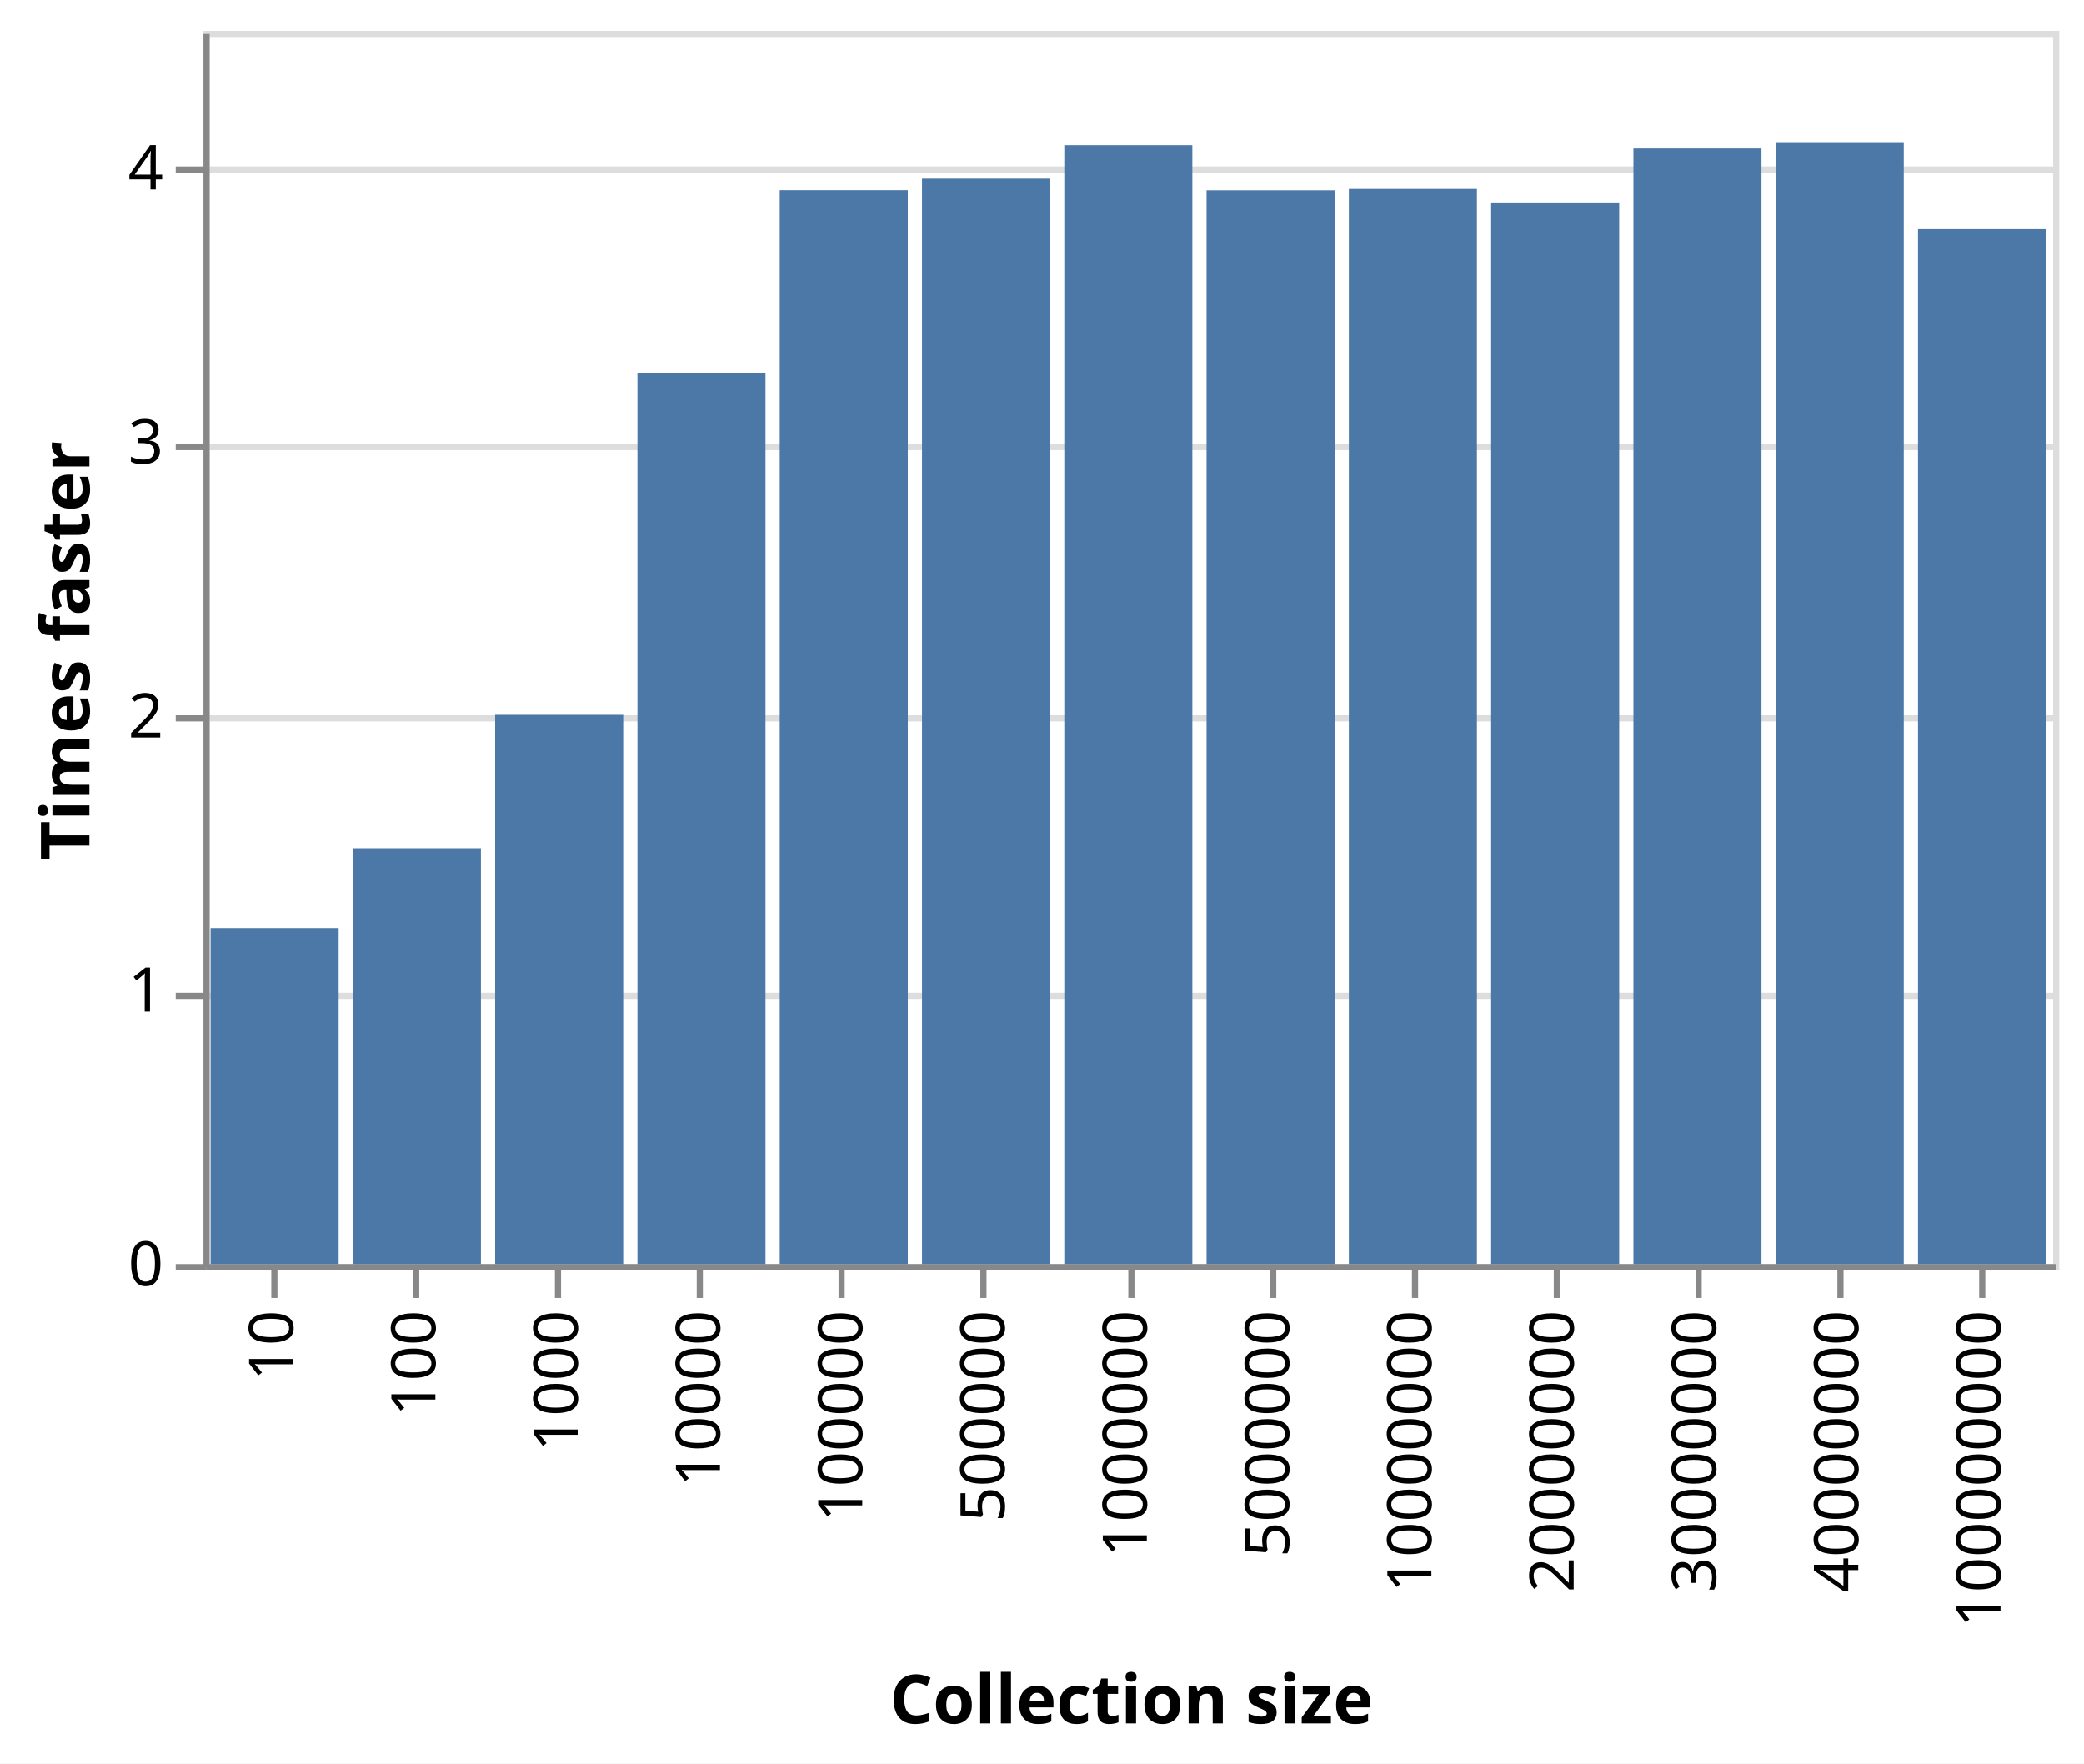
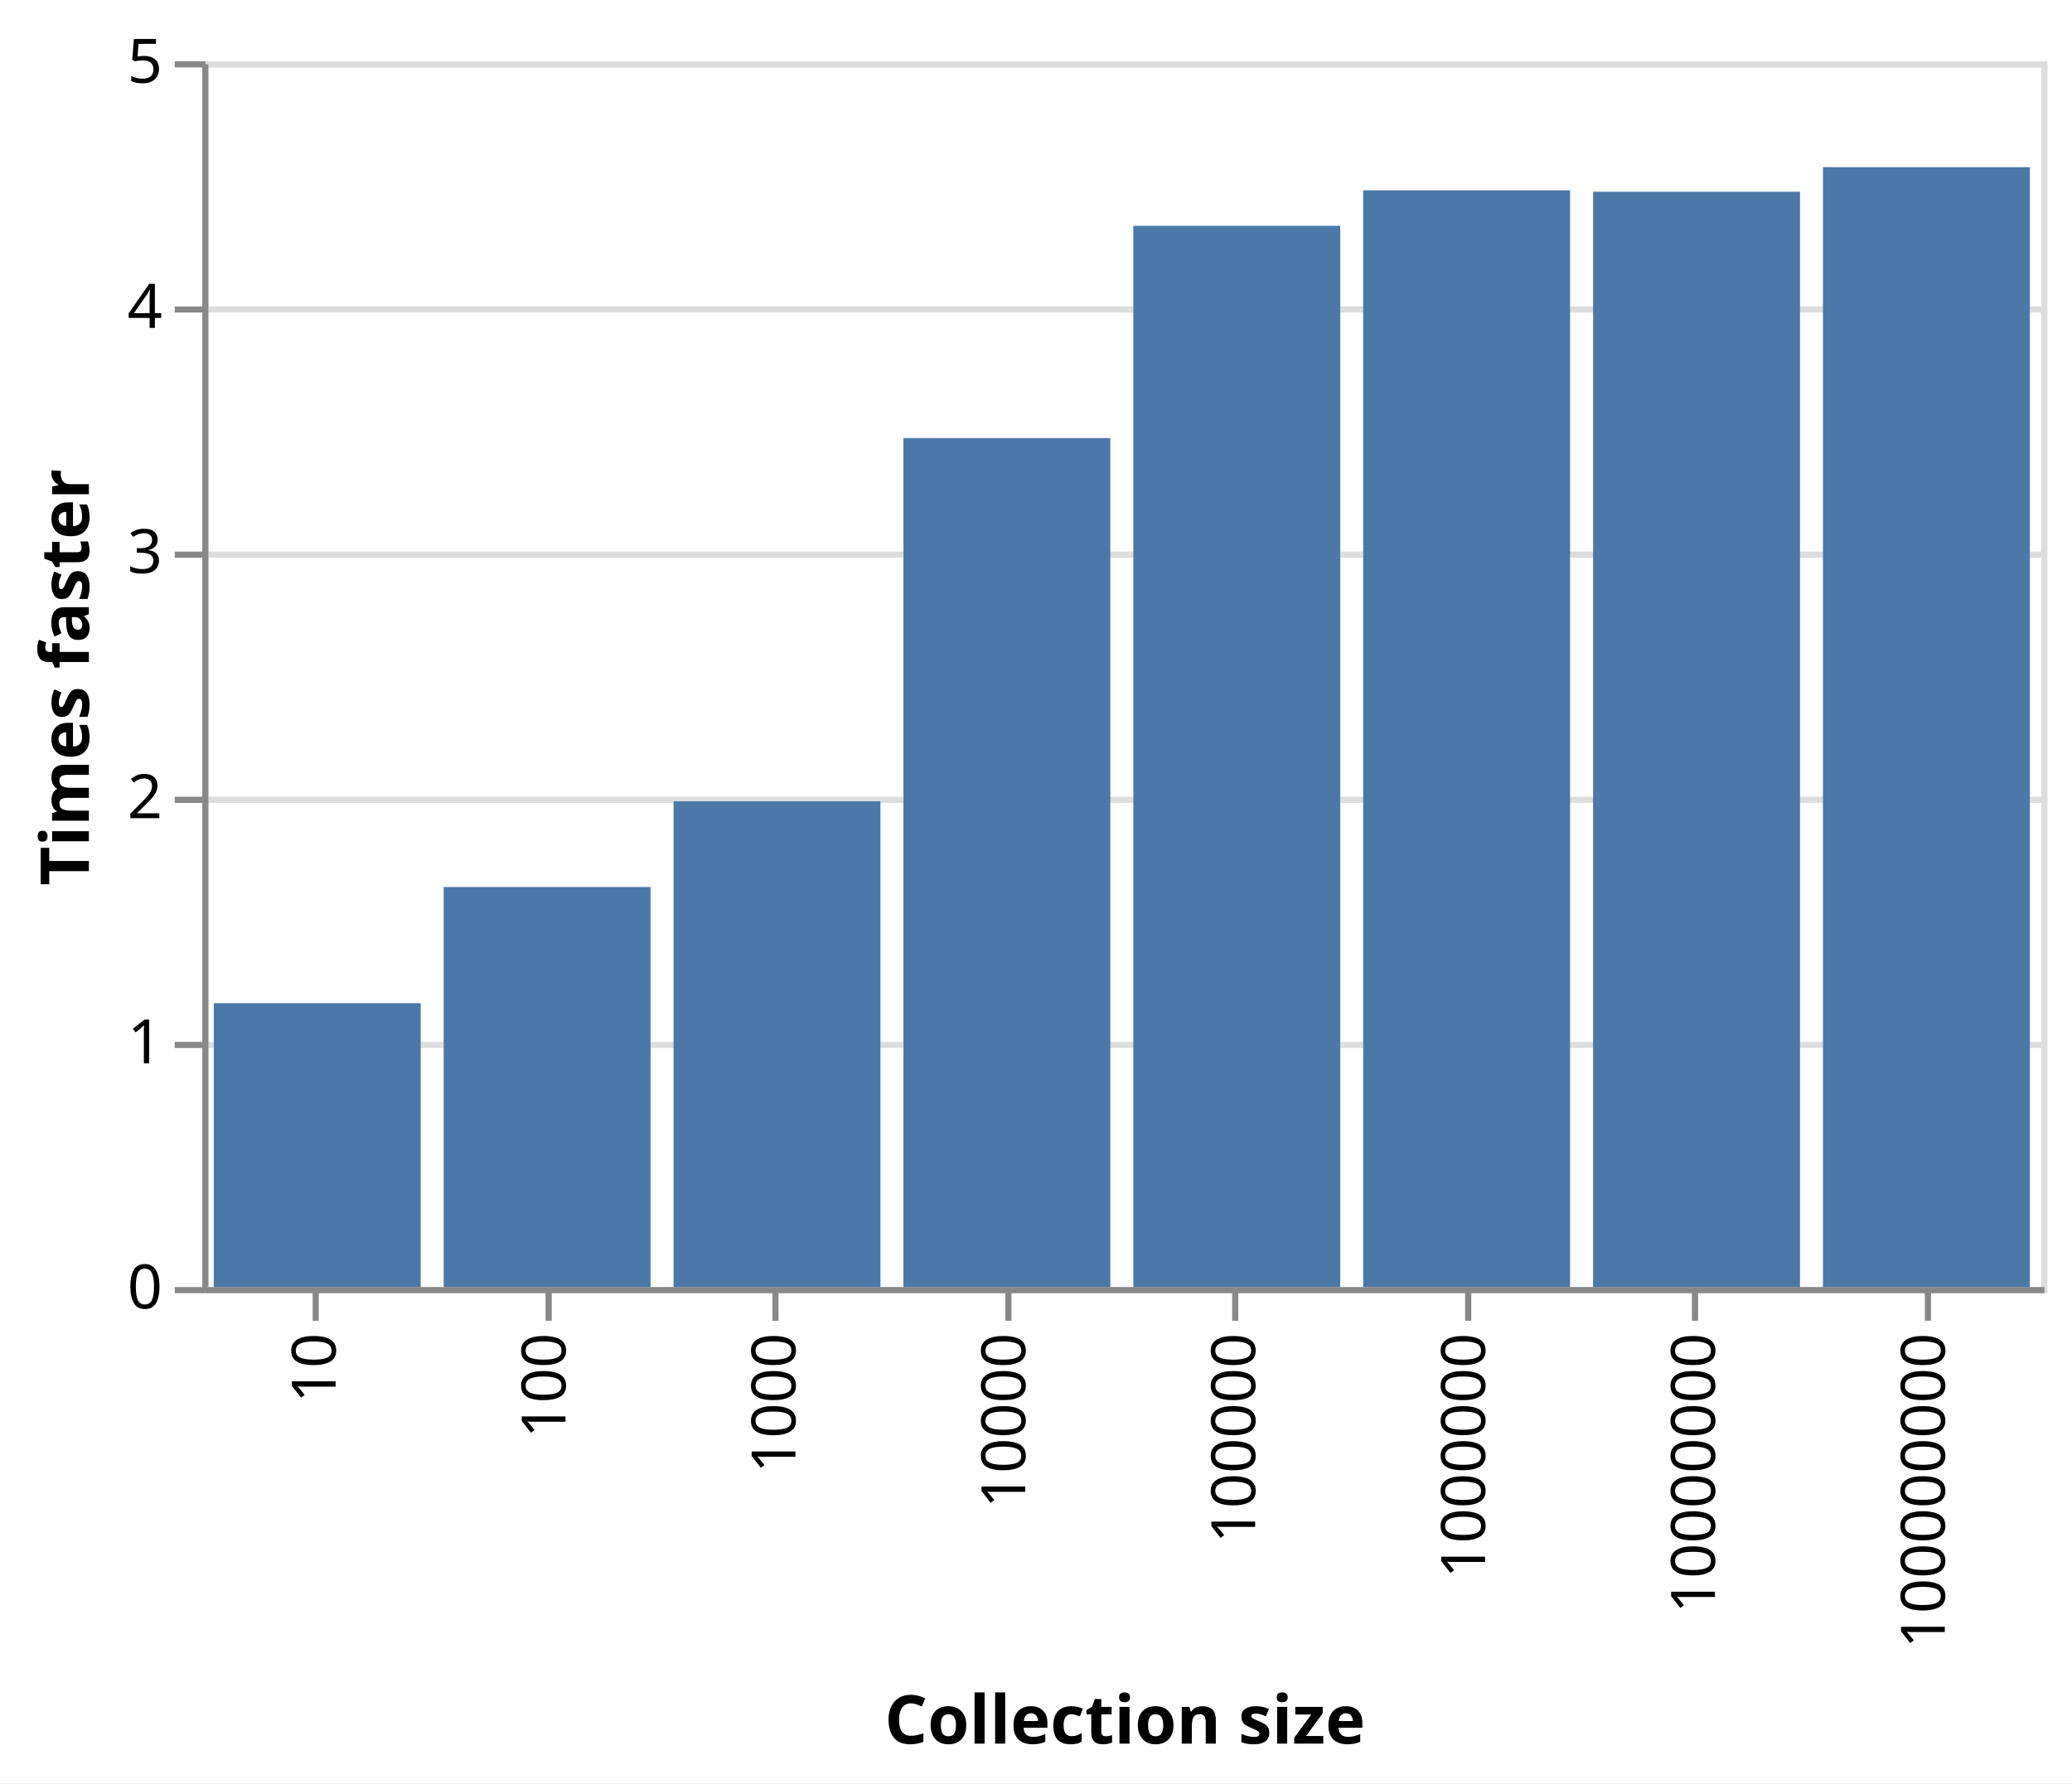
- <svg xmlns="http://www.w3.org/2000/svg" class="marks" width="338" height="286" viewBox="0 0 338 286" version="1.1">
-   <rect width="338" height="286" style="fill: white;" />
-   <g transform="translate(33,5)">
+ <svg xmlns="http://www.w3.org/2000/svg" class="marks" width="338" height="291" viewBox="0 0 338 291" version="1.1">
+   <rect width="338" height="291" style="fill: white;" />
+   <g transform="translate(33,10)">
    <g class="mark-group role-frame root">
      <g transform="translate(0,0)">
        <path class="background" d="M0.5,0.5h300v200h-300Z" style="fill: none; stroke: #ddd;" />
        <g>
          <g class="mark-group role-axis">
            <g transform="translate(0.5,0.5)">
              <path class="background" d="M0,0h0v0h0Z" style="pointer-events: none; fill: none;" />
              <g>
                <g class="mark-rule role-axis-grid" style="pointer-events: none;">
                  <line transform="translate(0,200)" x2="300" y2="0" style="fill: none; stroke: #ddd; stroke-width: 1; opacity: 1;" />
-                   <line transform="translate(0,156)" x2="300" y2="0" style="fill: none; stroke: #ddd; stroke-width: 1; opacity: 1;" />
-                   <line transform="translate(0,111)" x2="300" y2="0" style="fill: none; stroke: #ddd; stroke-width: 1; opacity: 1;" />
-                   <line transform="translate(0,67)" x2="300" y2="0" style="fill: none; stroke: #ddd; stroke-width: 1; opacity: 1;" />
-                   <line transform="translate(0,22)" x2="300" y2="0" style="fill: none; stroke: #ddd; stroke-width: 1; opacity: 1;" />
+                   <line transform="translate(0,160)" x2="300" y2="0" style="fill: none; stroke: #ddd; stroke-width: 1; opacity: 1;" />
+                   <line transform="translate(0,120)" x2="300" y2="0" style="fill: none; stroke: #ddd; stroke-width: 1; opacity: 1;" />
+                   <line transform="translate(0,80)" x2="300" y2="0" style="fill: none; stroke: #ddd; stroke-width: 1; opacity: 1;" />
+                   <line transform="translate(0,40)" x2="300" y2="0" style="fill: none; stroke: #ddd; stroke-width: 1; opacity: 1;" />
+                   <line transform="translate(0,0)" x2="300" y2="0" style="fill: none; stroke: #ddd; stroke-width: 1; opacity: 1;" />
                </g>
              </g>
              <path class="foreground" d="" style="pointer-events: none; display: none; fill: none;" />
            </g>
          </g>
          <g class="mark-group role-axis">
            <g transform="translate(0.5,200.5)">
              <path class="background" d="M0,0h0v0h0Z" style="pointer-events: none; fill: none;" />
              <g>
                <g class="mark-rule role-axis-tick" style="pointer-events: none;">
-                   <line transform="translate(11,0)" x2="0" y2="5" style="fill: none; stroke: #888; stroke-width: 1; opacity: 1;" />
-                   <line transform="translate(34,0)" x2="0" y2="5" style="fill: none; stroke: #888; stroke-width: 1; opacity: 1;" />
-                   <line transform="translate(57,0)" x2="0" y2="5" style="fill: none; stroke: #888; stroke-width: 1; opacity: 1;" />
-                   <line transform="translate(80,0)" x2="0" y2="5" style="fill: none; stroke: #888; stroke-width: 1; opacity: 1;" />
-                   <line transform="translate(103,0)" x2="0" y2="5" style="fill: none; stroke: #888; stroke-width: 1; opacity: 1;" />
-                   <line transform="translate(126,0)" x2="0" y2="5" style="fill: none; stroke: #888; stroke-width: 1; opacity: 1;" />
-                   <line transform="translate(150,0)" x2="0" y2="5" style="fill: none; stroke: #888; stroke-width: 1; opacity: 1;" />
-                   <line transform="translate(173,0)" x2="0" y2="5" style="fill: none; stroke: #888; stroke-width: 1; opacity: 1;" />
-                   <line transform="translate(196,0)" x2="0" y2="5" style="fill: none; stroke: #888; stroke-width: 1; opacity: 1;" />
-                   <line transform="translate(219,0)" x2="0" y2="5" style="fill: none; stroke: #888; stroke-width: 1; opacity: 1;" />
-                   <line transform="translate(242,0)" x2="0" y2="5" style="fill: none; stroke: #888; stroke-width: 1; opacity: 1;" />
-                   <line transform="translate(265,0)" x2="0" y2="5" style="fill: none; stroke: #888; stroke-width: 1; opacity: 1;" />
-                   <line transform="translate(288,0)" x2="0" y2="5" style="fill: none; stroke: #888; stroke-width: 1; opacity: 1;" />
+                   <line transform="translate(18,0)" x2="0" y2="5" style="fill: none; stroke: #888; stroke-width: 1; opacity: 1;" />
+                   <line transform="translate(56,0)" x2="0" y2="5" style="fill: none; stroke: #888; stroke-width: 1; opacity: 1;" />
+                   <line transform="translate(93,0)" x2="0" y2="5" style="fill: none; stroke: #888; stroke-width: 1; opacity: 1;" />
+                   <line transform="translate(131,0)" x2="0" y2="5" style="fill: none; stroke: #888; stroke-width: 1; opacity: 1;" />
+                   <line transform="translate(168,0)" x2="0" y2="5" style="fill: none; stroke: #888; stroke-width: 1; opacity: 1;" />
+                   <line transform="translate(206,0)" x2="0" y2="5" style="fill: none; stroke: #888; stroke-width: 1; opacity: 1;" />
+                   <line transform="translate(243,0)" x2="0" y2="5" style="fill: none; stroke: #888; stroke-width: 1; opacity: 1;" />
+                   <line transform="translate(281,0)" x2="0" y2="5" style="fill: none; stroke: #888; stroke-width: 1; opacity: 1;" />
                </g>
                <g class="mark-text role-axis-label" style="pointer-events: none;">
-                   <text text-anchor="end" transform="translate(11.03846,7) rotate(270) translate(0,3)" style="font-family: sans-serif; font-size: 10px; fill: #000; opacity: 1;">10</text>
-                   <text text-anchor="end" transform="translate(34.11538,7) rotate(270) translate(0,3)" style="font-family: sans-serif; font-size: 10px; fill: #000; opacity: 1;">100</text>
-                   <text text-anchor="end" transform="translate(57.19231,7) rotate(270) translate(0,3)" style="font-family: sans-serif; font-size: 10px; fill: #000; opacity: 1;">1000</text>
-                   <text text-anchor="end" transform="translate(80.26923,7) rotate(270) translate(0,3)" style="font-family: sans-serif; font-size: 10px; fill: #000; opacity: 1;">10000</text>
-                   <text text-anchor="end" transform="translate(103.3462,7) rotate(270) translate(0,3)" style="font-family: sans-serif; font-size: 10px; fill: #000; opacity: 1;">100000</text>
-                   <text text-anchor="end" transform="translate(126.4231,7) rotate(270) translate(0,3)" style="font-family: sans-serif; font-size: 10px; fill: #000; opacity: 1;">500000</text>
-                   <text text-anchor="end" transform="translate(149.5,7) rotate(270) translate(0,3)" style="font-family: sans-serif; font-size: 10px; fill: #000; opacity: 1;">1000000</text>
-                   <text text-anchor="end" transform="translate(172.5769,7) rotate(270) translate(0,3)" style="font-family: sans-serif; font-size: 10px; fill: #000; opacity: 1;">5000000</text>
-                   <text text-anchor="end" transform="translate(195.6538,7) rotate(270) translate(0,3)" style="font-family: sans-serif; font-size: 10px; fill: #000; opacity: 1;">10000000</text>
-                   <text text-anchor="end" transform="translate(218.7308,7) rotate(270) translate(0,3)" style="font-family: sans-serif; font-size: 10px; fill: #000; opacity: 1;">20000000</text>
-                   <text text-anchor="end" transform="translate(241.8077,7) rotate(270) translate(0,3)" style="font-family: sans-serif; font-size: 10px; fill: #000; opacity: 1;">30000000</text>
-                   <text text-anchor="end" transform="translate(264.8846,7) rotate(270) translate(0,3)" style="font-family: sans-serif; font-size: 10px; fill: #000; opacity: 1;">40000000</text>
-                   <text text-anchor="end" transform="translate(287.9615,7) rotate(270) translate(0,3)" style="font-family: sans-serif; font-size: 10px; fill: #000; opacity: 1;">100000000</text>
+                   <text text-anchor="end" transform="translate(18.25,7) rotate(270) translate(0,3)" style="font-family: sans-serif; font-size: 10px; fill: #000; opacity: 1;">10</text>
+                   <text text-anchor="end" transform="translate(55.75,7) rotate(270) translate(0,3)" style="font-family: sans-serif; font-size: 10px; fill: #000; opacity: 1;">100</text>
+                   <text text-anchor="end" transform="translate(93.25,7) rotate(270) translate(0,3)" style="font-family: sans-serif; font-size: 10px; fill: #000; opacity: 1;">1000</text>
+                   <text text-anchor="end" transform="translate(130.75,7) rotate(270) translate(0,3)" style="font-family: sans-serif; font-size: 10px; fill: #000; opacity: 1;">10000</text>
+                   <text text-anchor="end" transform="translate(168.25,7) rotate(270) translate(0,3)" style="font-family: sans-serif; font-size: 10px; fill: #000; opacity: 1;">100000</text>
+                   <text text-anchor="end" transform="translate(205.75,7) rotate(270) translate(0,3)" style="font-family: sans-serif; font-size: 10px; fill: #000; opacity: 1;">1000000</text>
+                   <text text-anchor="end" transform="translate(243.25,7) rotate(270) translate(0,3)" style="font-family: sans-serif; font-size: 10px; fill: #000; opacity: 1;">10000000</text>
+                   <text text-anchor="end" transform="translate(280.75,7) rotate(270) translate(0,3)" style="font-family: sans-serif; font-size: 10px; fill: #000; opacity: 1;">100000000</text>
                </g>
                <g class="mark-rule role-axis-domain" style="pointer-events: none;">
                  <line transform="translate(0,0)" x2="300" y2="0" style="fill: none; stroke: #888; stroke-width: 1; opacity: 1;" />
                </g>
                <g class="mark-text role-axis-title" style="pointer-events: none;">
                  <text text-anchor="middle" transform="translate(150,74)" style="font-family: sans-serif; font-size: 11px; font-weight: bold; fill: #000; opacity: 1;">Collection size</text>
                </g>
              </g>
              <path class="foreground" d="" style="pointer-events: none; display: none; fill: none;" />
            </g>
          </g>
          <g class="mark-group role-axis">
            <g transform="translate(0.5,0.5)">
              <path class="background" d="M0,0h0v0h0Z" style="pointer-events: none; fill: none;" />
              <g>
                <g class="mark-rule role-axis-tick" style="pointer-events: none;">
                  <line transform="translate(0,200)" x2="-5" y2="0" style="fill: none; stroke: #888; stroke-width: 1; opacity: 1;" />
-                   <line transform="translate(0,156)" x2="-5" y2="0" style="fill: none; stroke: #888; stroke-width: 1; opacity: 1;" />
-                   <line transform="translate(0,111)" x2="-5" y2="0" style="fill: none; stroke: #888; stroke-width: 1; opacity: 1;" />
-                   <line transform="translate(0,67)" x2="-5" y2="0" style="fill: none; stroke: #888; stroke-width: 1; opacity: 1;" />
-                   <line transform="translate(0,22)" x2="-5" y2="0" style="fill: none; stroke: #888; stroke-width: 1; opacity: 1;" />
+                   <line transform="translate(0,160)" x2="-5" y2="0" style="fill: none; stroke: #888; stroke-width: 1; opacity: 1;" />
+                   <line transform="translate(0,120)" x2="-5" y2="0" style="fill: none; stroke: #888; stroke-width: 1; opacity: 1;" />
+                   <line transform="translate(0,80)" x2="-5" y2="0" style="fill: none; stroke: #888; stroke-width: 1; opacity: 1;" />
+                   <line transform="translate(0,40)" x2="-5" y2="0" style="fill: none; stroke: #888; stroke-width: 1; opacity: 1;" />
+                   <line transform="translate(0,0)" x2="-5" y2="0" style="fill: none; stroke: #888; stroke-width: 1; opacity: 1;" />
                </g>
                <g class="mark-text role-axis-label" style="pointer-events: none;">
                  <text text-anchor="end" transform="translate(-7,203)" style="font-family: sans-serif; font-size: 10px; fill: #000; opacity: 1;">0</text>
-                   <text text-anchor="end" transform="translate(-7,158.5556)" style="font-family: sans-serif; font-size: 10px; fill: #000; opacity: 1;">1</text>
-                   <text text-anchor="end" transform="translate(-7,114.1111)" style="font-family: sans-serif; font-size: 10px; fill: #000; opacity: 1;">2</text>
-                   <text text-anchor="end" transform="translate(-7,69.66667)" style="font-family: sans-serif; font-size: 10px; fill: #000; opacity: 1;">3</text>
-                   <text text-anchor="end" transform="translate(-7,25.22222)" style="font-family: sans-serif; font-size: 10px; fill: #000; opacity: 1;">4</text>
+                   <text text-anchor="end" transform="translate(-7,163)" style="font-family: sans-serif; font-size: 10px; fill: #000; opacity: 1;">1</text>
+                   <text text-anchor="end" transform="translate(-7,123)" style="font-family: sans-serif; font-size: 10px; fill: #000; opacity: 1;">2</text>
+                   <text text-anchor="end" transform="translate(-7,83)" style="font-family: sans-serif; font-size: 10px; fill: #000; opacity: 1;">3</text>
+                   <text text-anchor="end" transform="translate(-7,43)" style="font-family: sans-serif; font-size: 10px; fill: #000; opacity: 1;">4</text>
+                   <text text-anchor="end" transform="translate(-7,3)" style="font-family: sans-serif; font-size: 10px; fill: #000; opacity: 1;">5</text>
                </g>
                <g class="mark-rule role-axis-domain" style="pointer-events: none;">
                  <line transform="translate(0,200)" x2="0" y2="-200" style="fill: none; stroke: #888; stroke-width: 1; opacity: 1;" />
                </g>
                <g class="mark-text role-axis-title" style="pointer-events: none;">
                  <text text-anchor="middle" transform="translate(-17,100) rotate(-90) translate(0,-2)" style="font-family: sans-serif; font-size: 11px; font-weight: bold; fill: #000; opacity: 1;">Times faster</text>
                </g>
              </g>
              <path class="foreground" d="" style="pointer-events: none; display: none; fill: none;" />
            </g>
          </g>
          <g class="mark-rect role-mark marks">
-             <path d="M1.154,145.508h20.769v54.492h-20.769Z" style="fill: #4c78a8;" />
-             <path d="M24.231,132.568h20.769v67.432h-20.769Z" style="fill: #4c78a8;" />
-             <path d="M47.308,110.928h20.769v89.072h-20.769Z" style="fill: #4c78a8;" />
-             <path d="M70.385,55.525h20.769v144.475h-20.769Z" style="fill: #4c78a8;" />
-             <path d="M93.462,25.846h20.769v174.154h-20.769Z" style="fill: #4c78a8;" />
-             <path d="M116.538,23.977h20.769v176.023h-20.769Z" style="fill: #4c78a8;" />
-             <path d="M139.615,18.548h20.769v181.452h-20.769Z" style="fill: #4c78a8;" />
-             <path d="M162.692,25.865h20.769v174.135h-20.769Z" style="fill: #4c78a8;" />
-             <path d="M185.769,25.645h20.769v174.355h-20.769Z" style="fill: #4c78a8;" />
-             <path d="M208.846,27.839h20.769v172.161h-20.769Z" style="fill: #4c78a8;" />
-             <path d="M231.923,19.084h20.769v180.916h-20.769Z" style="fill: #4c78a8;" />
-             <path d="M255,18.059h20.769v181.941h-20.769Z" style="fill: #4c78a8;" />
-             <path d="M278.077,32.167h20.769v167.833h-20.769Z" style="fill: #4c78a8;" />
+             <path d="M1.875,153.681h33.75v46.319h-33.75Z" style="fill: #4c78a8;" />
+             <path d="M39.375,134.73h33.75v65.27h-33.75Z" style="fill: #4c78a8;" />
+             <path d="M76.875,120.746h33.75v79.254h-33.75Z" style="fill: #4c78a8;" />
+             <path d="M114.375,61.479h33.75v138.521h-33.75Z" style="fill: #4c78a8;" />
+             <path d="M151.875,26.844h33.75v173.156h-33.75Z" style="fill: #4c78a8;" />
+             <path d="M189.375,21.055h33.75v178.945h-33.75Z" style="fill: #4c78a8;" />
+             <path d="M226.875,21.287h33.75v178.713h-33.75Z" style="fill: #4c78a8;" />
+             <path d="M264.375,17.276h33.75v182.724h-33.75Z" style="fill: #4c78a8;" />
          </g>
        </g>
        <path class="foreground" d="" style="display: none; fill: none;" />
      </g>
    </g>
  </g>
</svg>
